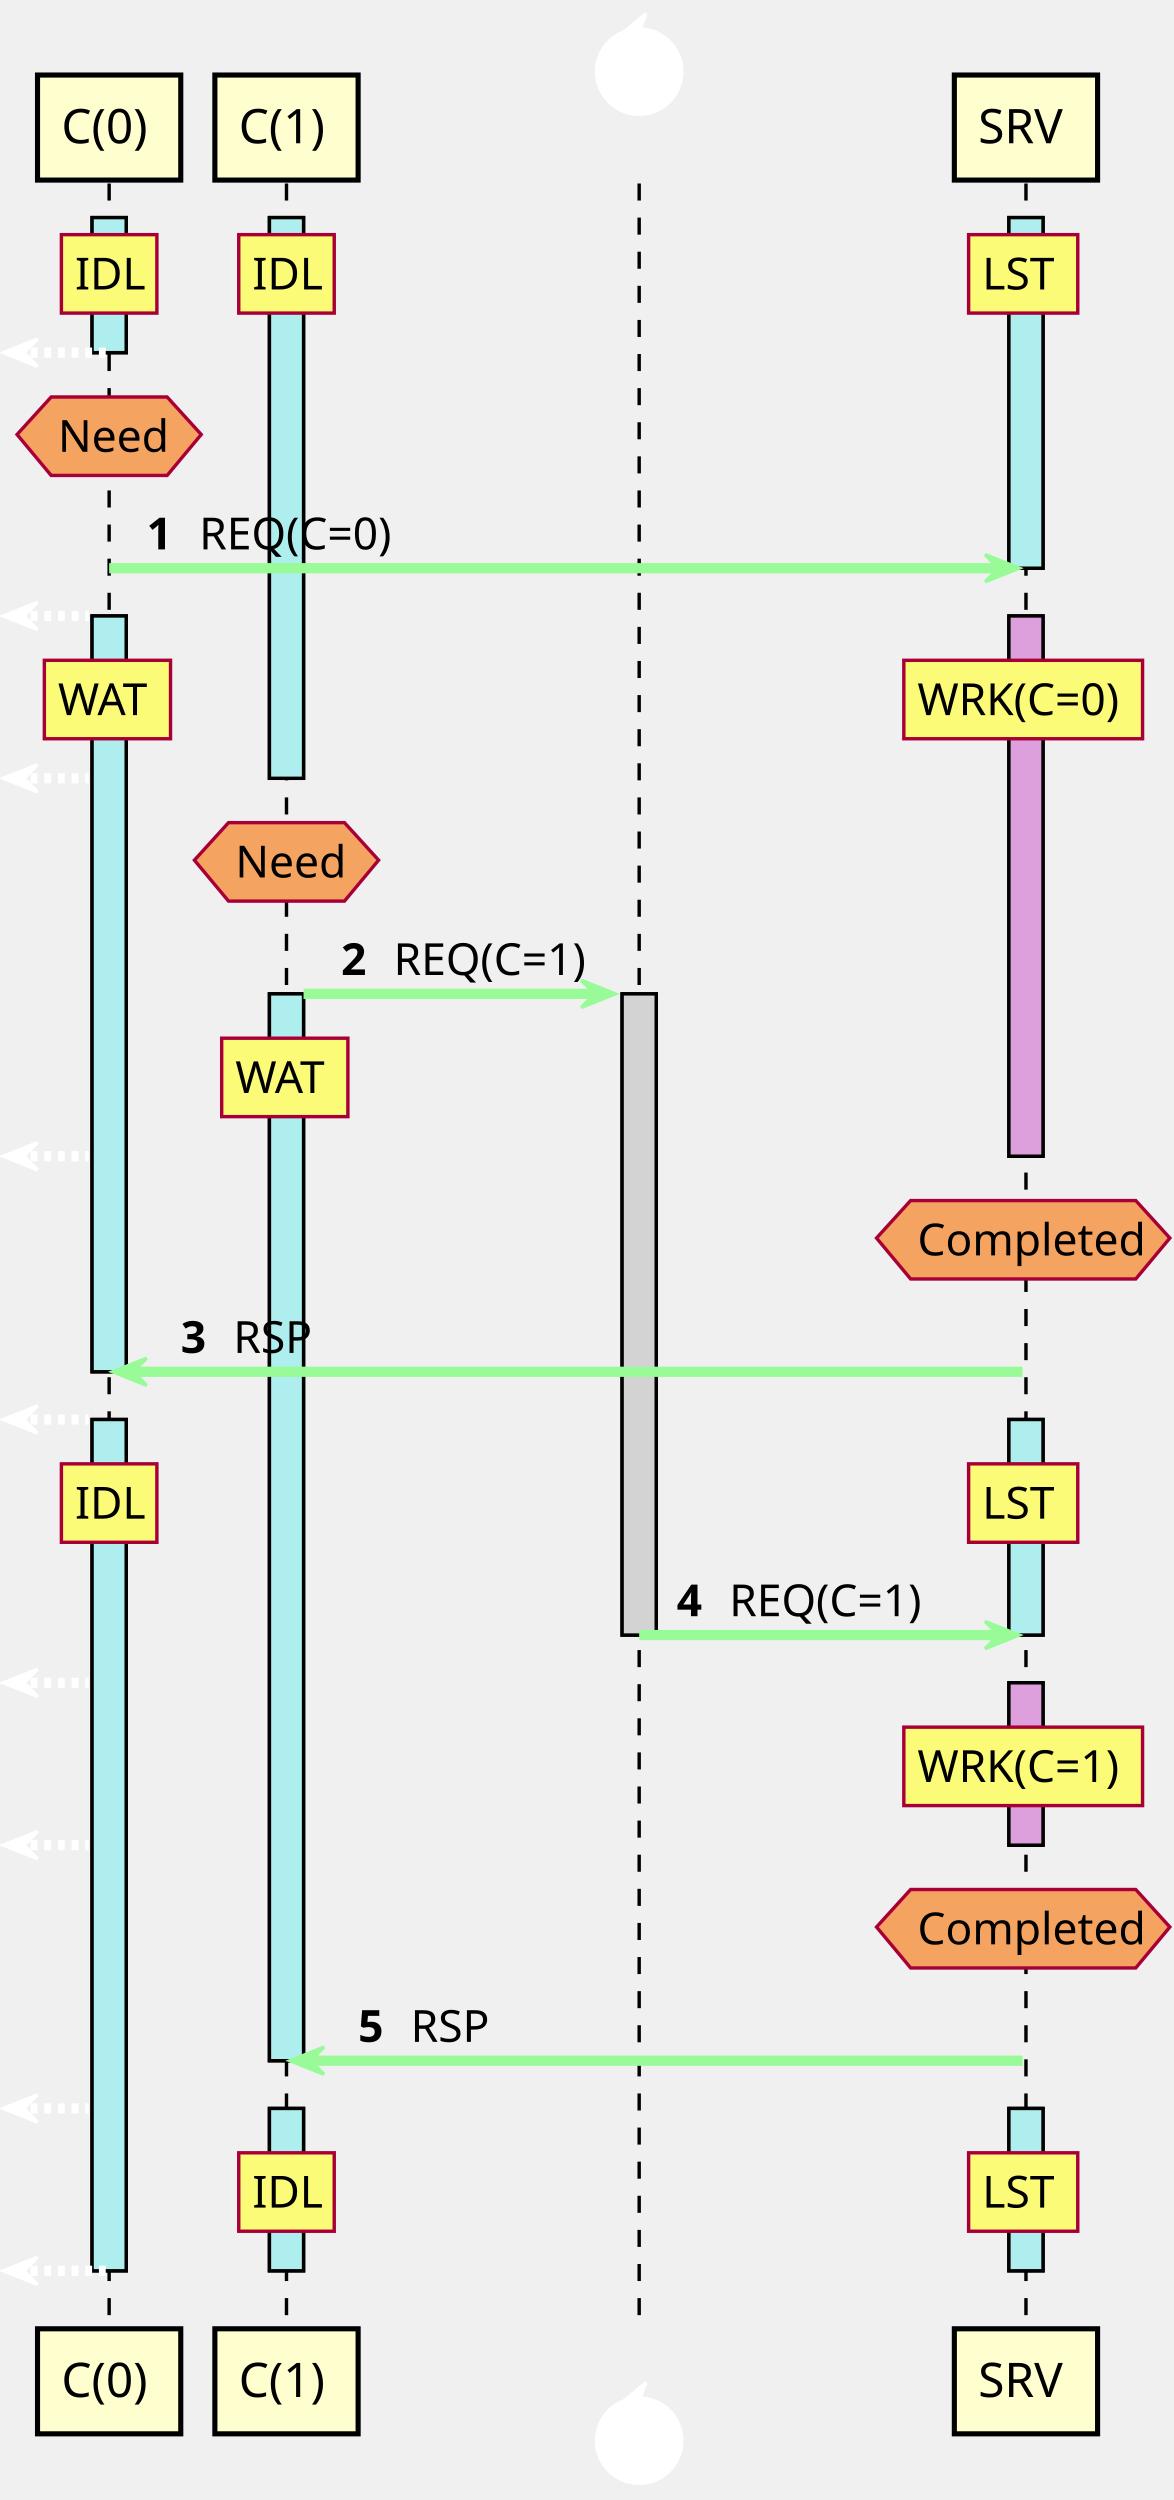
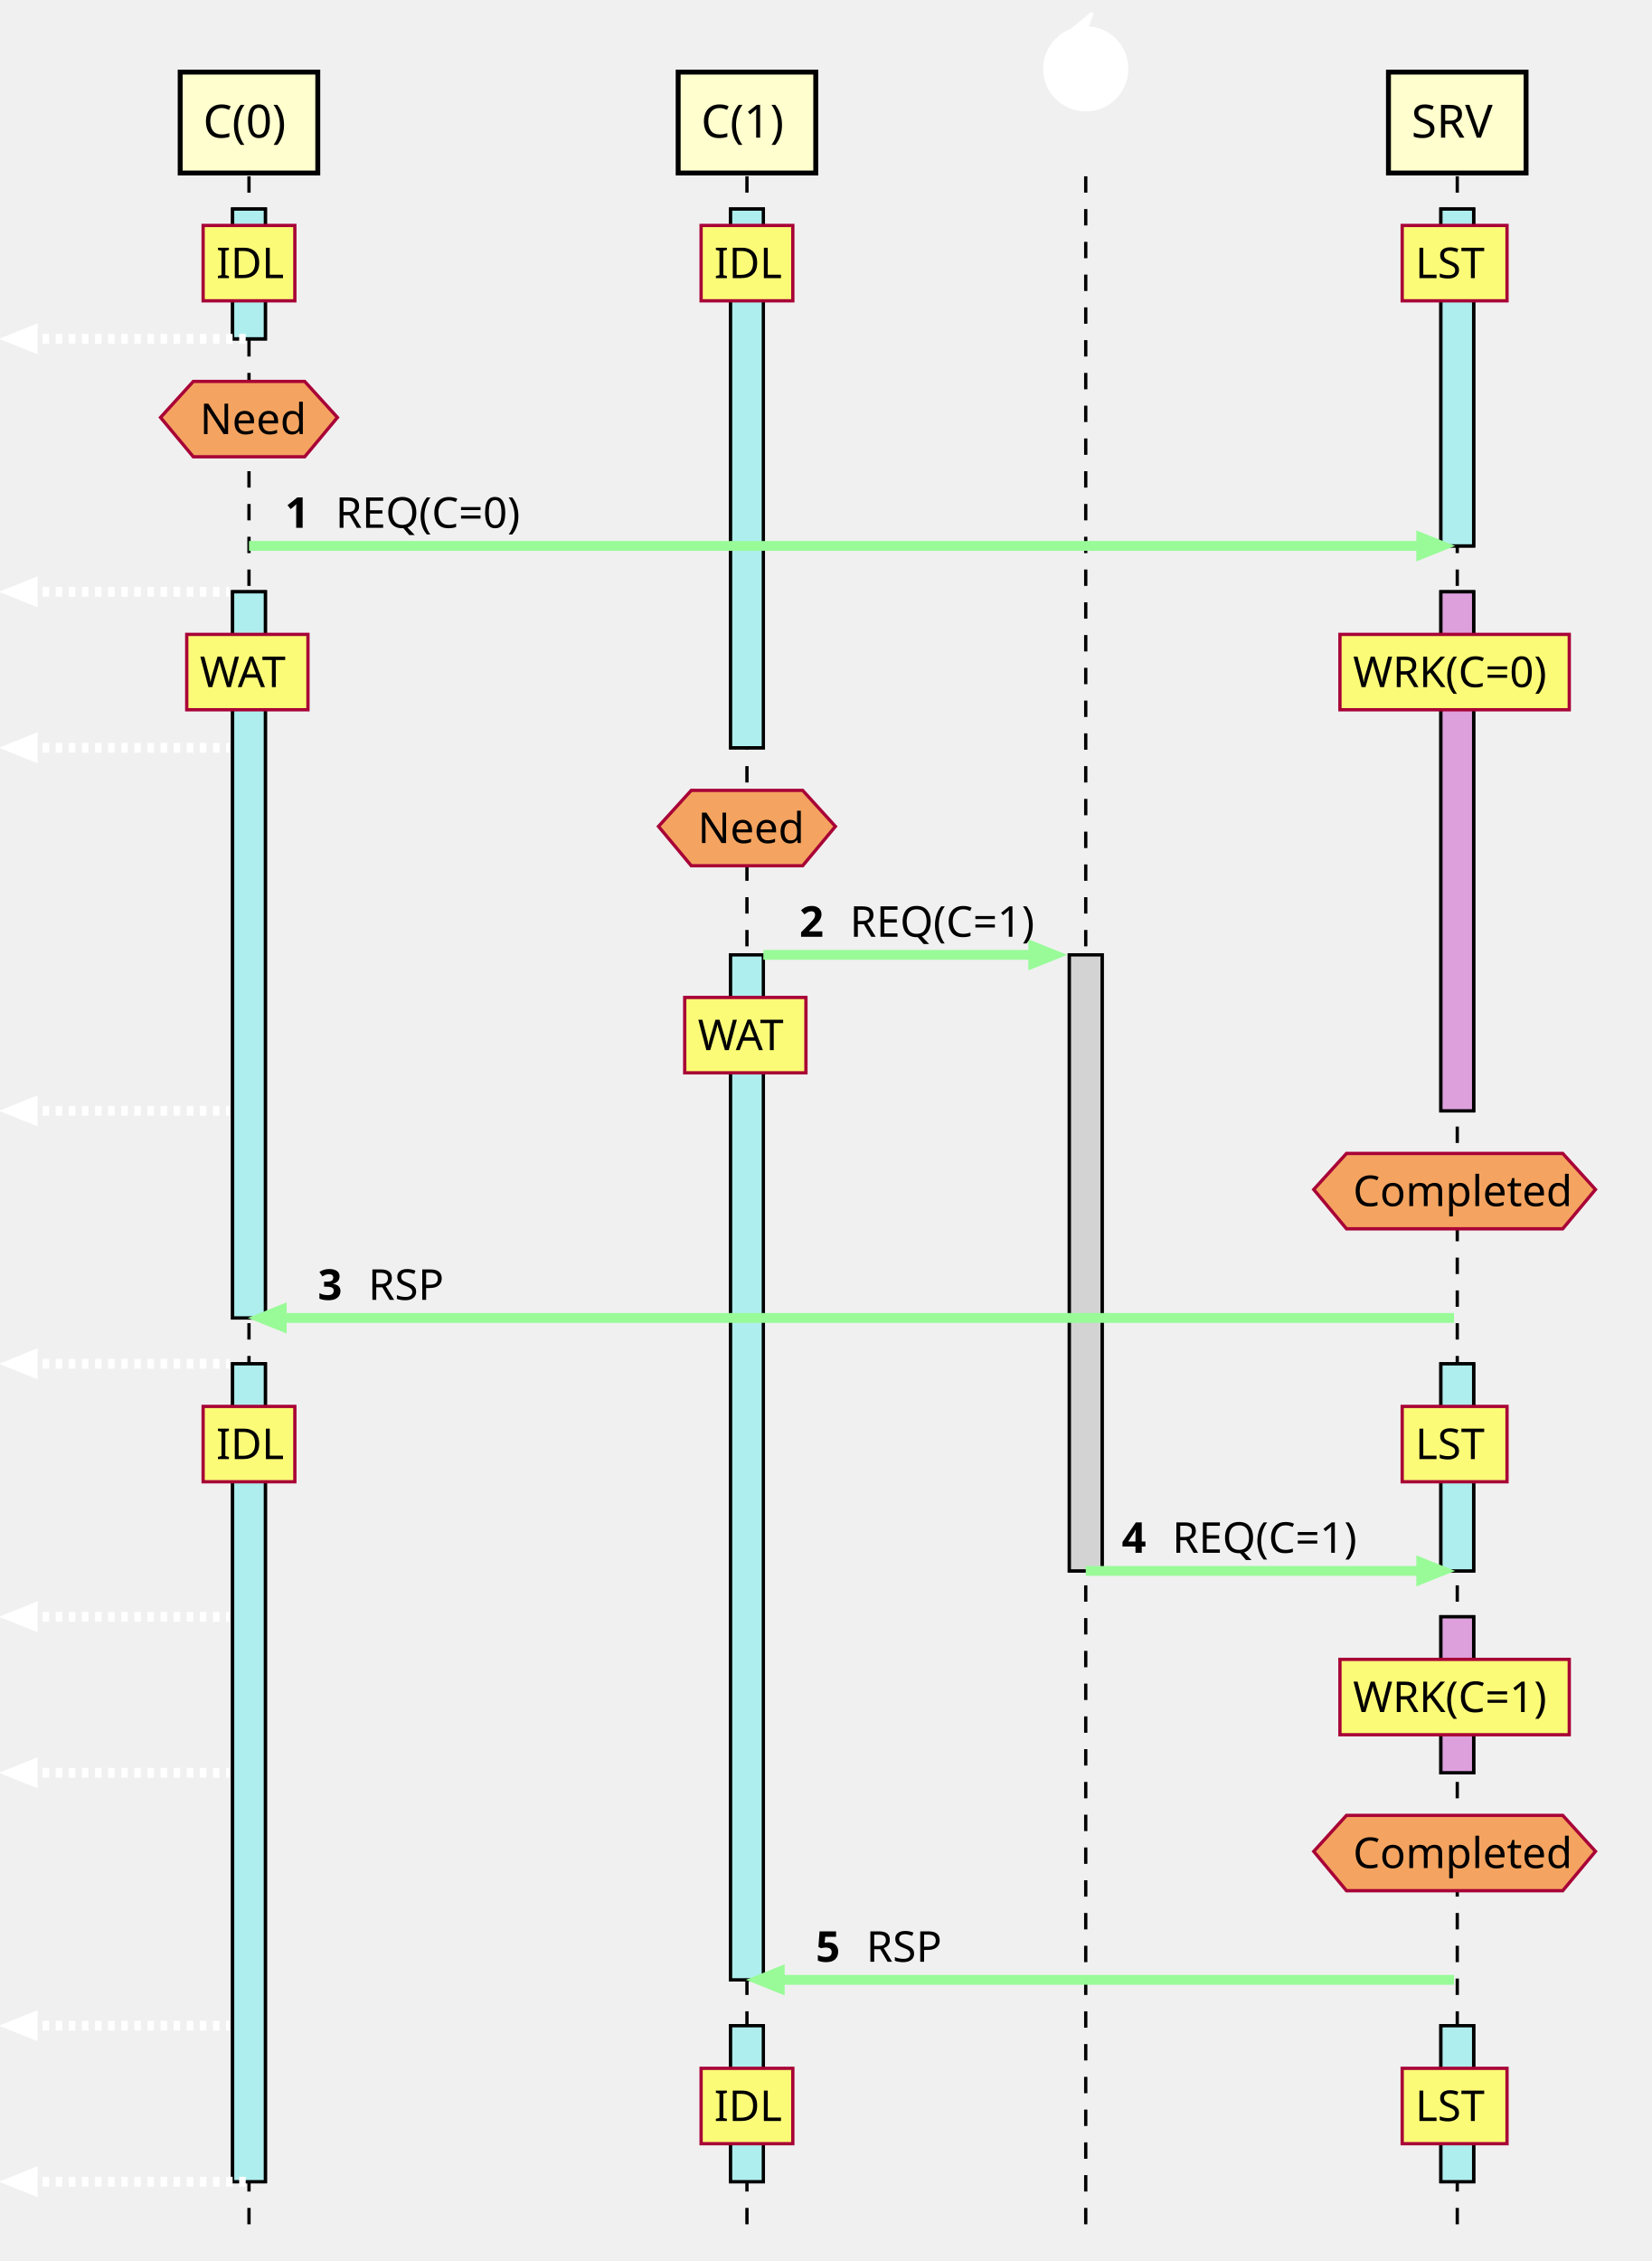
- <svg xmlns="http://www.w3.org/2000/svg" contentScriptType="application/ecmascript" contentStyleType="text/css" height="733px" preserveAspectRatio="none" style="width:344px;height:733px;" version="1.1" viewBox="0 0 344 733" width="344px" zoomAndPan="magnify">
+ <svg xmlns="http://www.w3.org/2000/svg" contentScriptType="application/ecmascript" contentStyleType="text/css" height="690px" preserveAspectRatio="none" style="width:504px;height:690px;" version="1.1" viewBox="0 0 504 690" width="504px" zoomAndPan="magnify">
  <defs />
  <g>
-     <rect fill="#AFEEEE" height="39.6" style="stroke:#000000;stroke-width:1.0;" width="10" x="27" y="63.8" />
-     <rect fill="#AFEEEE" height="221.6" style="stroke:#000000;stroke-width:1.0;" width="10" x="27" y="180.6" />
-     <rect fill="#AFEEEE" height="249.6" style="stroke:#000000;stroke-width:1.0;" width="10" x="27" y="416.2" />
-     <rect fill="#AFEEEE" height="164.4" style="stroke:#000000;stroke-width:1.0;" width="10" x="79" y="63.8" />
-     <rect fill="#AFEEEE" height="312.8" style="stroke:#000000;stroke-width:1.0;" width="10" x="79" y="291.4" />
-     <rect fill="#AFEEEE" height="47.6" style="stroke:#000000;stroke-width:1.0;" width="10" x="79" y="618.2" />
-     <rect fill="#D3D3D3" height="188" style="stroke:#000000;stroke-width:1.0;" width="10" x="182.406" y="291.4" />
-     <rect fill="#AFEEEE" height="102.8" style="stroke:#000000;stroke-width:1.0;" width="10" x="295.812" y="63.8" />
-     <rect fill="#DDA0DD" height="158.4" style="stroke:#000000;stroke-width:1.0;" width="10" x="295.812" y="180.6" />
-     <rect fill="#AFEEEE" height="63.2" style="stroke:#000000;stroke-width:1.0;" width="10" x="295.812" y="416.2" />
-     <rect fill="#DDA0DD" height="47.6" style="stroke:#000000;stroke-width:1.0;" width="10" x="295.812" y="493.4" />
-     <rect fill="#AFEEEE" height="47.6" style="stroke:#000000;stroke-width:1.0;" width="10" x="295.812" y="618.2" />
-     <line style="stroke:#000000;stroke-width:1.0;stroke-dasharray:5.0,5.0;" x1="32" x2="32" y1="53.8" y2="683.8" />
-     <line style="stroke:#000000;stroke-width:1.0;stroke-dasharray:5.0,5.0;" x1="84" x2="84" y1="53.8" y2="683.8" />
-     <line style="stroke:#000000;stroke-width:1.0;stroke-dasharray:5.0,5.0;" x1="187.406" x2="187.406" y1="53.8" y2="683.8" />
-     <line style="stroke:#000000;stroke-width:1.0;stroke-dasharray:5.0,5.0;" x1="300.812" x2="300.812" y1="53.8" y2="683.8" />
-     <rect fill="#FEFECE" height="30.8" style="stroke:#000000;stroke-width:1.5;" width="42" x="11" y="22" />
-     <text fill="#000000" font-family="sans-serif" font-size="14" lengthAdjust="spacing" textLength="28" x="18" y="42.006">C(0)</text>
-     <rect fill="#FEFECE" height="30.8" style="stroke:#000000;stroke-width:1.5;" width="42" x="11" y="682.8" />
-     <text fill="#000000" font-family="sans-serif" font-size="14" lengthAdjust="spacing" textLength="28" x="18" y="702.806">C(0)</text>
-     <rect fill="#FEFECE" height="30.8" style="stroke:#000000;stroke-width:1.5;" width="42" x="63" y="22" />
-     <text fill="#000000" font-family="sans-serif" font-size="14" lengthAdjust="spacing" textLength="28" x="70" y="42.006">C(1)</text>
-     <rect fill="#FEFECE" height="30.8" style="stroke:#000000;stroke-width:1.5;" width="42" x="63" y="682.8" />
-     <text fill="#000000" font-family="sans-serif" font-size="14" lengthAdjust="spacing" textLength="28" x="70" y="702.806">C(1)</text>
-     <text fill="#000000" font-family="sans-serif" font-size="14" lengthAdjust="spacing" textLength="0" x="186.406" y="50.006" />
-     <ellipse cx="187.406" cy="21" fill="#FFFFFF" rx="12" ry="12" style="stroke:#FFFFFF;stroke-width:2.0;" />
-     <polygon fill="#FFFFFF" points="183.406,9,189.406,4,187.406,9,189.406,14,183.406,9" style="stroke:#FFFFFF;stroke-width:1.0;" />
-     <text fill="#000000" font-family="sans-serif" font-size="14" lengthAdjust="spacing" textLength="0" x="186.406" y="695.806" />
-     <ellipse cx="187.406" cy="715.6" fill="#FFFFFF" rx="12" ry="12" style="stroke:#FFFFFF;stroke-width:2.0;" />
-     <polygon fill="#FFFFFF" points="183.406,703.6,189.406,698.6,187.406,703.6,189.406,708.6,183.406,703.6" style="stroke:#FFFFFF;stroke-width:1.0;" />
-     <rect fill="#FEFECE" height="30.8" style="stroke:#000000;stroke-width:1.5;" width="42" x="279.812" y="22" />
-     <text fill="#000000" font-family="sans-serif" font-size="14" lengthAdjust="spacing" textLength="28" x="286.812" y="42.006">SRV</text>
-     <rect fill="#FEFECE" height="30.8" style="stroke:#000000;stroke-width:1.5;" width="42" x="279.812" y="682.8" />
-     <text fill="#000000" font-family="sans-serif" font-size="14" lengthAdjust="spacing" textLength="28" x="286.812" y="702.806">SRV</text>
-     <rect fill="#AFEEEE" height="39.6" style="stroke:#000000;stroke-width:1.0;" width="10" x="27" y="63.8" />
-     <rect fill="#AFEEEE" height="221.6" style="stroke:#000000;stroke-width:1.0;" width="10" x="27" y="180.6" />
-     <rect fill="#AFEEEE" height="249.6" style="stroke:#000000;stroke-width:1.0;" width="10" x="27" y="416.2" />
-     <rect fill="#AFEEEE" height="164.4" style="stroke:#000000;stroke-width:1.0;" width="10" x="79" y="63.8" />
-     <rect fill="#AFEEEE" height="312.8" style="stroke:#000000;stroke-width:1.0;" width="10" x="79" y="291.4" />
-     <rect fill="#AFEEEE" height="47.6" style="stroke:#000000;stroke-width:1.0;" width="10" x="79" y="618.2" />
-     <rect fill="#D3D3D3" height="188" style="stroke:#000000;stroke-width:1.0;" width="10" x="182.406" y="291.4" />
-     <rect fill="#AFEEEE" height="102.8" style="stroke:#000000;stroke-width:1.0;" width="10" x="295.812" y="63.8" />
-     <rect fill="#DDA0DD" height="158.4" style="stroke:#000000;stroke-width:1.0;" width="10" x="295.812" y="180.6" />
-     <rect fill="#AFEEEE" height="63.2" style="stroke:#000000;stroke-width:1.0;" width="10" x="295.812" y="416.2" />
-     <rect fill="#DDA0DD" height="47.6" style="stroke:#000000;stroke-width:1.0;" width="10" x="295.812" y="493.4" />
-     <rect fill="#AFEEEE" height="47.6" style="stroke:#000000;stroke-width:1.0;" width="10" x="295.812" y="618.2" />
-     <rect fill="#FBFB77" height="23" style="stroke:#A80036;stroke-width:1.0;" width="28" x="18" y="68.8" />
-     <text fill="#000000" font-family="sans-serif" font-size="13" lengthAdjust="spacing" textLength="20" x="22" y="84.877">IDL</text>
-     <rect fill="#FBFB77" height="23" style="stroke:#A80036;stroke-width:1.0;" width="28" x="70" y="68.8" />
-     <text fill="#000000" font-family="sans-serif" font-size="13" lengthAdjust="spacing" textLength="20" x="74" y="84.877">IDL</text>
-     <rect fill="#FBFB77" height="23" style="stroke:#A80036;stroke-width:1.0;" width="32" x="284" y="68.8" />
-     <text fill="#000000" font-family="sans-serif" font-size="13" lengthAdjust="spacing" textLength="24" x="288" y="84.877">LST</text>
-     <polygon fill="#FFFFFF" points="11,99.4,1,103.4,11,107.4,7,103.4" style="stroke:#FFFFFF;stroke-width:1.0;" />
-     <line style="stroke:#FFFFFF;stroke-width:3.0;stroke-dasharray:2.0,2.0;" x1="5" x2="31" y1="103.4" y2="103.4" />
-     <polygon fill="#F4A460" points="15,116.4,49,116.4,59,127.4,49,139.4,15,139.4,5,127.4,15,116.4" style="stroke:#A80036;stroke-width:1.0;" />
-     <text fill="#000000" font-family="sans-serif" font-size="13" lengthAdjust="spacing" textLength="30" x="17" y="132.477">Need</text>
-     <polygon fill="#98FB98" points="288.812,162.6,298.812,166.6,288.812,170.6,292.812,166.6" style="stroke:#98FB98;stroke-width:1.0;" />
-     <line style="stroke:#98FB98;stroke-width:3.0;" x1="32" x2="294.812" y1="166.6" y2="166.6" />
-     <text fill="#000000" font-family="sans-serif" font-size="13" lengthAdjust="spacing" textLength="0" x="43" y="161.077" />
-     <text fill="#000000" font-family="sans-serif" font-size="13" font-weight="bold" lengthAdjust="spacing" textLength="7.406" x="43" y="161.077">1</text>
-     <text fill="#000000" font-family="sans-serif" font-size="13" lengthAdjust="spacing" textLength="0" x="54.406" y="161.077" />
-     <text fill="#000000" font-family="sans-serif" font-size="13" lengthAdjust="spacing" textLength="60" x="58.406" y="161.077">REQ(C=0)</text>
-     <polygon fill="#FFFFFF" points="11,176.6,1,180.6,11,184.6,7,180.6" style="stroke:#FFFFFF;stroke-width:1.0;" />
-     <line style="stroke:#FFFFFF;stroke-width:3.0;stroke-dasharray:2.0,2.0;" x1="5" x2="26" y1="180.6" y2="180.6" />
-     <rect fill="#FBFB77" height="23" style="stroke:#A80036;stroke-width:1.0;" width="37" x="13" y="193.6" />
-     <text fill="#000000" font-family="sans-serif" font-size="13" lengthAdjust="spacing" textLength="29" x="17" y="209.677">WAT</text>
-     <rect fill="#FBFB77" height="23" style="stroke:#A80036;stroke-width:1.0;" width="70" x="265" y="193.6" />
-     <text fill="#000000" font-family="sans-serif" font-size="13" lengthAdjust="spacing" textLength="62" x="269" y="209.677">WRK(C=0)</text>
-     <polygon fill="#FFFFFF" points="11,224.2,1,228.2,11,232.2,7,228.2" style="stroke:#FFFFFF;stroke-width:1.0;" />
-     <line style="stroke:#FFFFFF;stroke-width:3.0;stroke-dasharray:2.0,2.0;" x1="5" x2="26" y1="228.2" y2="228.2" />
-     <polygon fill="#F4A460" points="67,241.2,101,241.2,111,252.2,101,264.2,67,264.2,57,252.2,67,241.2" style="stroke:#A80036;stroke-width:1.0;" />
-     <text fill="#000000" font-family="sans-serif" font-size="13" lengthAdjust="spacing" textLength="30" x="69" y="257.277">Need</text>
-     <polygon fill="#98FB98" points="170.406,287.4,180.406,291.4,170.406,295.4,174.406,291.4" style="stroke:#98FB98;stroke-width:1.0;" />
-     <line style="stroke:#98FB98;stroke-width:3.0;" x1="89" x2="176.406" y1="291.4" y2="291.4" />
-     <text fill="#000000" font-family="sans-serif" font-size="13" lengthAdjust="spacing" textLength="0" x="100" y="285.877" />
-     <text fill="#000000" font-family="sans-serif" font-size="13" font-weight="bold" lengthAdjust="spacing" textLength="7.406" x="100" y="285.877">2</text>
-     <text fill="#000000" font-family="sans-serif" font-size="13" lengthAdjust="spacing" textLength="0" x="111.406" y="285.877" />
-     <text fill="#000000" font-family="sans-serif" font-size="13" lengthAdjust="spacing" textLength="60" x="115.406" y="285.877">REQ(C=1)</text>
-     <rect fill="#FBFB77" height="23" style="stroke:#A80036;stroke-width:1.0;" width="37" x="65" y="304.4" />
-     <text fill="#000000" font-family="sans-serif" font-size="13" lengthAdjust="spacing" textLength="29" x="69" y="320.477">WAT</text>
-     <polygon fill="#FFFFFF" points="11,335,1,339,11,343,7,339" style="stroke:#FFFFFF;stroke-width:1.0;" />
-     <line style="stroke:#FFFFFF;stroke-width:3.0;stroke-dasharray:2.0,2.0;" x1="5" x2="26" y1="339" y2="339" />
-     <polygon fill="#F4A460" points="267,352,333,352,343,363,333,375,267,375,257,363,267,352" style="stroke:#A80036;stroke-width:1.0;" />
-     <text fill="#000000" font-family="sans-serif" font-size="13" lengthAdjust="spacing" textLength="62" x="269" y="368.077">Completed</text>
-     <polygon fill="#98FB98" points="43,398.2,33,402.2,43,406.2,39,402.2" style="stroke:#98FB98;stroke-width:1.0;" />
-     <line style="stroke:#98FB98;stroke-width:3.0;" x1="37" x2="299.812" y1="402.2" y2="402.2" />
-     <text fill="#000000" font-family="sans-serif" font-size="13" lengthAdjust="spacing" textLength="0" x="53" y="396.677" />
-     <text fill="#000000" font-family="sans-serif" font-size="13" font-weight="bold" lengthAdjust="spacing" textLength="7.406" x="53" y="396.677">3</text>
-     <text fill="#000000" font-family="sans-serif" font-size="13" lengthAdjust="spacing" textLength="0" x="64.406" y="396.677" />
-     <text fill="#000000" font-family="sans-serif" font-size="13" lengthAdjust="spacing" textLength="27" x="68.406" y="396.677">RSP</text>
-     <polygon fill="#FFFFFF" points="11,412.2,1,416.2,11,420.2,7,416.2" style="stroke:#FFFFFF;stroke-width:1.0;" />
-     <line style="stroke:#FFFFFF;stroke-width:3.0;stroke-dasharray:2.0,2.0;" x1="5" x2="26" y1="416.2" y2="416.2" />
-     <rect fill="#FBFB77" height="23" style="stroke:#A80036;stroke-width:1.0;" width="32" x="284" y="429.2" />
-     <text fill="#000000" font-family="sans-serif" font-size="13" lengthAdjust="spacing" textLength="24" x="288" y="445.277">LST</text>
-     <rect fill="#FBFB77" height="23" style="stroke:#A80036;stroke-width:1.0;" width="28" x="18" y="429.2" />
-     <text fill="#000000" font-family="sans-serif" font-size="13" lengthAdjust="spacing" textLength="20" x="22" y="445.277">IDL</text>
-     <polygon fill="#98FB98" points="288.812,475.4,298.812,479.4,288.812,483.4,292.812,479.4" style="stroke:#98FB98;stroke-width:1.0;" />
-     <line style="stroke:#98FB98;stroke-width:3.0;" x1="187.406" x2="294.812" y1="479.4" y2="479.4" />
-     <text fill="#000000" font-family="sans-serif" font-size="13" lengthAdjust="spacing" textLength="0" x="198.406" y="473.877" />
-     <text fill="#000000" font-family="sans-serif" font-size="13" font-weight="bold" lengthAdjust="spacing" textLength="7.406" x="198.406" y="473.877">4</text>
-     <text fill="#000000" font-family="sans-serif" font-size="13" lengthAdjust="spacing" textLength="0" x="209.812" y="473.877" />
-     <text fill="#000000" font-family="sans-serif" font-size="13" lengthAdjust="spacing" textLength="60" x="213.812" y="473.877">REQ(C=1)</text>
-     <polygon fill="#FFFFFF" points="11,489.4,1,493.4,11,497.4,7,493.4" style="stroke:#FFFFFF;stroke-width:1.0;" />
-     <line style="stroke:#FFFFFF;stroke-width:3.0;stroke-dasharray:2.0,2.0;" x1="5" x2="26" y1="493.4" y2="493.4" />
-     <rect fill="#FBFB77" height="23" style="stroke:#A80036;stroke-width:1.0;" width="70" x="265" y="506.4" />
-     <text fill="#000000" font-family="sans-serif" font-size="13" lengthAdjust="spacing" textLength="62" x="269" y="522.477">WRK(C=1)</text>
-     <polygon fill="#FFFFFF" points="11,537,1,541,11,545,7,541" style="stroke:#FFFFFF;stroke-width:1.0;" />
-     <line style="stroke:#FFFFFF;stroke-width:3.0;stroke-dasharray:2.0,2.0;" x1="5" x2="26" y1="541" y2="541" />
-     <polygon fill="#F4A460" points="267,554,333,554,343,565,333,577,267,577,257,565,267,554" style="stroke:#A80036;stroke-width:1.0;" />
-     <text fill="#000000" font-family="sans-serif" font-size="13" lengthAdjust="spacing" textLength="62" x="269" y="570.077">Completed</text>
-     <polygon fill="#98FB98" points="95,600.2,85,604.2,95,608.2,91,604.2" style="stroke:#98FB98;stroke-width:1.0;" />
-     <line style="stroke:#98FB98;stroke-width:3.0;" x1="89" x2="299.812" y1="604.2" y2="604.2" />
-     <text fill="#000000" font-family="sans-serif" font-size="13" lengthAdjust="spacing" textLength="0" x="105" y="598.677" />
-     <text fill="#000000" font-family="sans-serif" font-size="13" font-weight="bold" lengthAdjust="spacing" textLength="7.406" x="105" y="598.677">5</text>
-     <text fill="#000000" font-family="sans-serif" font-size="13" lengthAdjust="spacing" textLength="0" x="116.406" y="598.677" />
-     <text fill="#000000" font-family="sans-serif" font-size="13" lengthAdjust="spacing" textLength="27" x="120.406" y="598.677">RSP</text>
-     <polygon fill="#FFFFFF" points="11,614.2,1,618.2,11,622.2,7,618.2" style="stroke:#FFFFFF;stroke-width:1.0;" />
-     <line style="stroke:#FFFFFF;stroke-width:3.0;stroke-dasharray:2.0,2.0;" x1="5" x2="26" y1="618.2" y2="618.2" />
-     <rect fill="#FBFB77" height="23" style="stroke:#A80036;stroke-width:1.0;" width="28" x="70" y="631.2" />
-     <text fill="#000000" font-family="sans-serif" font-size="13" lengthAdjust="spacing" textLength="20" x="74" y="647.277">IDL</text>
-     <rect fill="#FBFB77" height="23" style="stroke:#A80036;stroke-width:1.0;" width="32" x="284" y="631.2" />
-     <text fill="#000000" font-family="sans-serif" font-size="13" lengthAdjust="spacing" textLength="24" x="288" y="647.277">LST</text>
-     <polygon fill="#FFFFFF" points="11,661.8,1,665.8,11,669.8,7,665.8" style="stroke:#FFFFFF;stroke-width:1.0;" />
-     <line style="stroke:#FFFFFF;stroke-width:3.0;stroke-dasharray:2.0,2.0;" x1="5" x2="31" y1="665.8" y2="665.8" />
+     <rect fill="#AFEEEE" height="39.6" style="stroke:#000000;stroke-width:1.0;" width="10" x="71" y="63.8" />
+     <rect fill="#AFEEEE" height="221.6" style="stroke:#000000;stroke-width:1.0;" width="10" x="71" y="180.6" />
+     <rect fill="#AFEEEE" height="249.6" style="stroke:#000000;stroke-width:1.0;" width="10" x="71" y="416.2" />
+     <rect fill="#AFEEEE" height="164.4" style="stroke:#000000;stroke-width:1.0;" width="10" x="223" y="63.8" />
+     <rect fill="#AFEEEE" height="312.8" style="stroke:#000000;stroke-width:1.0;" width="10" x="223" y="291.4" />
+     <rect fill="#AFEEEE" height="47.6" style="stroke:#000000;stroke-width:1.0;" width="10" x="223" y="618.2" />
+     <rect fill="#D3D3D3" height="188" style="stroke:#000000;stroke-width:1.0;" width="10" x="326.406" y="291.4" />
+     <rect fill="#AFEEEE" height="102.8" style="stroke:#000000;stroke-width:1.0;" width="10" x="439.812" y="63.8" />
+     <rect fill="#DDA0DD" height="158.4" style="stroke:#000000;stroke-width:1.0;" width="10" x="439.812" y="180.6" />
+     <rect fill="#AFEEEE" height="63.2" style="stroke:#000000;stroke-width:1.0;" width="10" x="439.812" y="416.2" />
+     <rect fill="#DDA0DD" height="47.6" style="stroke:#000000;stroke-width:1.0;" width="10" x="439.812" y="493.4" />
+     <rect fill="#AFEEEE" height="47.6" style="stroke:#000000;stroke-width:1.0;" width="10" x="439.812" y="618.2" />
+     <line style="stroke:#000000;stroke-width:1.0;stroke-dasharray:5.0,5.0;" x1="76" x2="76" y1="53.8" y2="683.8" />
+     <line style="stroke:#000000;stroke-width:1.0;stroke-dasharray:5.0,5.0;" x1="228" x2="228" y1="53.8" y2="683.8" />
+     <line style="stroke:#000000;stroke-width:1.0;stroke-dasharray:5.0,5.0;" x1="331.406" x2="331.406" y1="53.8" y2="683.8" />
+     <line style="stroke:#000000;stroke-width:1.0;stroke-dasharray:5.0,5.0;" x1="444.812" x2="444.812" y1="53.8" y2="683.8" />
+     <rect fill="#FEFECE" height="30.8" style="stroke:#000000;stroke-width:1.5;" width="42" x="55" y="22" />
+     <text fill="#000000" font-family="sans-serif" font-size="14" lengthAdjust="spacing" textLength="28" x="62" y="42.006">C(0)</text>
+     <rect fill="#FEFECE" height="30.8" style="stroke:#000000;stroke-width:1.5;" width="42" x="207" y="22" />
+     <text fill="#000000" font-family="sans-serif" font-size="14" lengthAdjust="spacing" textLength="28" x="214" y="42.006">C(1)</text>
+     <text fill="#000000" font-family="sans-serif" font-size="14" lengthAdjust="spacing" textLength="0" x="330.406" y="50.006" />
+     <ellipse cx="331.406" cy="21" fill="#FFFFFF" rx="12" ry="12" style="stroke:#FFFFFF;stroke-width:2.0;" />
+     <polygon fill="#FFFFFF" points="327.406,9,333.406,4,331.406,9,333.406,14,327.406,9" style="stroke:#FFFFFF;stroke-width:1.0;" />
+     <rect fill="#FEFECE" height="30.8" style="stroke:#000000;stroke-width:1.5;" width="42" x="423.812" y="22" />
+     <text fill="#000000" font-family="sans-serif" font-size="14" lengthAdjust="spacing" textLength="28" x="430.812" y="42.006">SRV</text>
+     <rect fill="#AFEEEE" height="39.6" style="stroke:#000000;stroke-width:1.0;" width="10" x="71" y="63.8" />
+     <rect fill="#AFEEEE" height="221.6" style="stroke:#000000;stroke-width:1.0;" width="10" x="71" y="180.6" />
+     <rect fill="#AFEEEE" height="249.6" style="stroke:#000000;stroke-width:1.0;" width="10" x="71" y="416.2" />
+     <rect fill="#AFEEEE" height="164.4" style="stroke:#000000;stroke-width:1.0;" width="10" x="223" y="63.8" />
+     <rect fill="#AFEEEE" height="312.8" style="stroke:#000000;stroke-width:1.0;" width="10" x="223" y="291.4" />
+     <rect fill="#AFEEEE" height="47.6" style="stroke:#000000;stroke-width:1.0;" width="10" x="223" y="618.2" />
+     <rect fill="#D3D3D3" height="188" style="stroke:#000000;stroke-width:1.0;" width="10" x="326.406" y="291.4" />
+     <rect fill="#AFEEEE" height="102.8" style="stroke:#000000;stroke-width:1.0;" width="10" x="439.812" y="63.8" />
+     <rect fill="#DDA0DD" height="158.4" style="stroke:#000000;stroke-width:1.0;" width="10" x="439.812" y="180.6" />
+     <rect fill="#AFEEEE" height="63.2" style="stroke:#000000;stroke-width:1.0;" width="10" x="439.812" y="416.2" />
+     <rect fill="#DDA0DD" height="47.6" style="stroke:#000000;stroke-width:1.0;" width="10" x="439.812" y="493.4" />
+     <rect fill="#AFEEEE" height="47.6" style="stroke:#000000;stroke-width:1.0;" width="10" x="439.812" y="618.2" />
+     <rect fill="#FBFB77" height="23" style="stroke:#A80036;stroke-width:1.0;" width="28" x="62" y="68.8" />
+     <text fill="#000000" font-family="sans-serif" font-size="13" lengthAdjust="spacing" textLength="20" x="66" y="84.877">IDL</text>
+     <rect fill="#FBFB77" height="23" style="stroke:#A80036;stroke-width:1.0;" width="28" x="214" y="68.8" />
+     <text fill="#000000" font-family="sans-serif" font-size="13" lengthAdjust="spacing" textLength="20" x="218" y="84.877">IDL</text>
+     <rect fill="#FBFB77" height="23" style="stroke:#A80036;stroke-width:1.0;" width="32" x="428" y="68.8" />
+     <text fill="#000000" font-family="sans-serif" font-size="13" lengthAdjust="spacing" textLength="24" x="432" y="84.877">LST</text>
+     <polygon fill="#FFFFFF" points="11,99.4,1,103.4,11,107.4" style="stroke:#FFFFFF;stroke-width:1.0;" />
+     <line style="stroke:#FFFFFF;stroke-width:3.0;stroke-dasharray:2.0,2.0;" x1="5" x2="75" y1="103.4" y2="103.4" />
+     <polygon fill="#F4A460" points="59,116.4,93,116.4,103,127.4,93,139.4,59,139.4,49,127.4,59,116.4" style="stroke:#A80036;stroke-width:1.0;" />
+     <text fill="#000000" font-family="sans-serif" font-size="13" lengthAdjust="spacing" textLength="30" x="61" y="132.477">Need</text>
+     <polygon fill="#98FB98" points="432.812,162.6,442.812,166.6,432.812,170.6" style="stroke:#98FB98;stroke-width:1.0;" />
+     <line style="stroke:#98FB98;stroke-width:3.0;" x1="76" x2="438.812" y1="166.6" y2="166.6" />
+     <text fill="#000000" font-family="sans-serif" font-size="13" lengthAdjust="spacing" textLength="0" x="87" y="161.077" />
+     <text fill="#000000" font-family="sans-serif" font-size="13" font-weight="bold" lengthAdjust="spacing" textLength="7.406" x="87" y="161.077">1</text>
+     <text fill="#000000" font-family="sans-serif" font-size="13" lengthAdjust="spacing" textLength="0" x="98.406" y="161.077" />
+     <text fill="#000000" font-family="sans-serif" font-size="13" lengthAdjust="spacing" textLength="60" x="102.406" y="161.077">REQ(C=0)</text>
+     <polygon fill="#FFFFFF" points="11,176.6,1,180.6,11,184.6" style="stroke:#FFFFFF;stroke-width:1.0;" />
+     <line style="stroke:#FFFFFF;stroke-width:3.0;stroke-dasharray:2.0,2.0;" x1="5" x2="70" y1="180.6" y2="180.6" />
+     <rect fill="#FBFB77" height="23" style="stroke:#A80036;stroke-width:1.0;" width="37" x="57" y="193.6" />
+     <text fill="#000000" font-family="sans-serif" font-size="13" lengthAdjust="spacing" textLength="29" x="61" y="209.677">WAT</text>
+     <rect fill="#FBFB77" height="23" style="stroke:#A80036;stroke-width:1.0;" width="70" x="409" y="193.6" />
+     <text fill="#000000" font-family="sans-serif" font-size="13" lengthAdjust="spacing" textLength="62" x="413" y="209.677">WRK(C=0)</text>
+     <polygon fill="#FFFFFF" points="11,224.2,1,228.2,11,232.2" style="stroke:#FFFFFF;stroke-width:1.0;" />
+     <line style="stroke:#FFFFFF;stroke-width:3.0;stroke-dasharray:2.0,2.0;" x1="5" x2="70" y1="228.2" y2="228.2" />
+     <polygon fill="#F4A460" points="211,241.2,245,241.2,255,252.2,245,264.2,211,264.2,201,252.2,211,241.2" style="stroke:#A80036;stroke-width:1.0;" />
+     <text fill="#000000" font-family="sans-serif" font-size="13" lengthAdjust="spacing" textLength="30" x="213" y="257.277">Need</text>
+     <polygon fill="#98FB98" points="314.406,287.4,324.406,291.4,314.406,295.4" style="stroke:#98FB98;stroke-width:1.0;" />
+     <line style="stroke:#98FB98;stroke-width:3.0;" x1="233" x2="320.406" y1="291.4" y2="291.4" />
+     <text fill="#000000" font-family="sans-serif" font-size="13" lengthAdjust="spacing" textLength="0" x="244" y="285.877" />
+     <text fill="#000000" font-family="sans-serif" font-size="13" font-weight="bold" lengthAdjust="spacing" textLength="7.406" x="244" y="285.877">2</text>
+     <text fill="#000000" font-family="sans-serif" font-size="13" lengthAdjust="spacing" textLength="0" x="255.406" y="285.877" />
+     <text fill="#000000" font-family="sans-serif" font-size="13" lengthAdjust="spacing" textLength="60" x="259.406" y="285.877">REQ(C=1)</text>
+     <rect fill="#FBFB77" height="23" style="stroke:#A80036;stroke-width:1.0;" width="37" x="209" y="304.4" />
+     <text fill="#000000" font-family="sans-serif" font-size="13" lengthAdjust="spacing" textLength="29" x="213" y="320.477">WAT</text>
+     <polygon fill="#FFFFFF" points="11,335,1,339,11,343" style="stroke:#FFFFFF;stroke-width:1.0;" />
+     <line style="stroke:#FFFFFF;stroke-width:3.0;stroke-dasharray:2.0,2.0;" x1="5" x2="70" y1="339" y2="339" />
+     <polygon fill="#F4A460" points="411,352,477,352,487,363,477,375,411,375,401,363,411,352" style="stroke:#A80036;stroke-width:1.0;" />
+     <text fill="#000000" font-family="sans-serif" font-size="13" lengthAdjust="spacing" textLength="62" x="413" y="368.077">Completed</text>
+     <polygon fill="#98FB98" points="87,398.2,77,402.2,87,406.2" style="stroke:#98FB98;stroke-width:1.0;" />
+     <line style="stroke:#98FB98;stroke-width:3.0;" x1="81" x2="443.812" y1="402.2" y2="402.2" />
+     <text fill="#000000" font-family="sans-serif" font-size="13" lengthAdjust="spacing" textLength="0" x="97" y="396.677" />
+     <text fill="#000000" font-family="sans-serif" font-size="13" font-weight="bold" lengthAdjust="spacing" textLength="7.406" x="97" y="396.677">3</text>
+     <text fill="#000000" font-family="sans-serif" font-size="13" lengthAdjust="spacing" textLength="0" x="108.406" y="396.677" />
+     <text fill="#000000" font-family="sans-serif" font-size="13" lengthAdjust="spacing" textLength="27" x="112.406" y="396.677">RSP</text>
+     <polygon fill="#FFFFFF" points="11,412.2,1,416.2,11,420.2" style="stroke:#FFFFFF;stroke-width:1.0;" />
+     <line style="stroke:#FFFFFF;stroke-width:3.0;stroke-dasharray:2.0,2.0;" x1="5" x2="70" y1="416.2" y2="416.2" />
+     <rect fill="#FBFB77" height="23" style="stroke:#A80036;stroke-width:1.0;" width="32" x="428" y="429.2" />
+     <text fill="#000000" font-family="sans-serif" font-size="13" lengthAdjust="spacing" textLength="24" x="432" y="445.277">LST</text>
+     <rect fill="#FBFB77" height="23" style="stroke:#A80036;stroke-width:1.0;" width="28" x="62" y="429.2" />
+     <text fill="#000000" font-family="sans-serif" font-size="13" lengthAdjust="spacing" textLength="20" x="66" y="445.277">IDL</text>
+     <polygon fill="#98FB98" points="432.812,475.4,442.812,479.4,432.812,483.4" style="stroke:#98FB98;stroke-width:1.0;" />
+     <line style="stroke:#98FB98;stroke-width:3.0;" x1="331.406" x2="438.812" y1="479.4" y2="479.4" />
+     <text fill="#000000" font-family="sans-serif" font-size="13" lengthAdjust="spacing" textLength="0" x="342.406" y="473.877" />
+     <text fill="#000000" font-family="sans-serif" font-size="13" font-weight="bold" lengthAdjust="spacing" textLength="7.406" x="342.406" y="473.877">4</text>
+     <text fill="#000000" font-family="sans-serif" font-size="13" lengthAdjust="spacing" textLength="0" x="353.812" y="473.877" />
+     <text fill="#000000" font-family="sans-serif" font-size="13" lengthAdjust="spacing" textLength="60" x="357.812" y="473.877">REQ(C=1)</text>
+     <polygon fill="#FFFFFF" points="11,489.4,1,493.4,11,497.4" style="stroke:#FFFFFF;stroke-width:1.0;" />
+     <line style="stroke:#FFFFFF;stroke-width:3.0;stroke-dasharray:2.0,2.0;" x1="5" x2="70" y1="493.4" y2="493.4" />
+     <rect fill="#FBFB77" height="23" style="stroke:#A80036;stroke-width:1.0;" width="70" x="409" y="506.4" />
+     <text fill="#000000" font-family="sans-serif" font-size="13" lengthAdjust="spacing" textLength="62" x="413" y="522.477">WRK(C=1)</text>
+     <polygon fill="#FFFFFF" points="11,537,1,541,11,545" style="stroke:#FFFFFF;stroke-width:1.0;" />
+     <line style="stroke:#FFFFFF;stroke-width:3.0;stroke-dasharray:2.0,2.0;" x1="5" x2="70" y1="541" y2="541" />
+     <polygon fill="#F4A460" points="411,554,477,554,487,565,477,577,411,577,401,565,411,554" style="stroke:#A80036;stroke-width:1.0;" />
+     <text fill="#000000" font-family="sans-serif" font-size="13" lengthAdjust="spacing" textLength="62" x="413" y="570.077">Completed</text>
+     <polygon fill="#98FB98" points="239,600.2,229,604.2,239,608.2" style="stroke:#98FB98;stroke-width:1.0;" />
+     <line style="stroke:#98FB98;stroke-width:3.0;" x1="233" x2="443.812" y1="604.2" y2="604.2" />
+     <text fill="#000000" font-family="sans-serif" font-size="13" lengthAdjust="spacing" textLength="0" x="249" y="598.677" />
+     <text fill="#000000" font-family="sans-serif" font-size="13" font-weight="bold" lengthAdjust="spacing" textLength="7.406" x="249" y="598.677">5</text>
+     <text fill="#000000" font-family="sans-serif" font-size="13" lengthAdjust="spacing" textLength="0" x="260.406" y="598.677" />
+     <text fill="#000000" font-family="sans-serif" font-size="13" lengthAdjust="spacing" textLength="27" x="264.406" y="598.677">RSP</text>
+     <polygon fill="#FFFFFF" points="11,614.2,1,618.2,11,622.2" style="stroke:#FFFFFF;stroke-width:1.0;" />
+     <line style="stroke:#FFFFFF;stroke-width:3.0;stroke-dasharray:2.0,2.0;" x1="5" x2="70" y1="618.2" y2="618.2" />
+     <rect fill="#FBFB77" height="23" style="stroke:#A80036;stroke-width:1.0;" width="28" x="214" y="631.2" />
+     <text fill="#000000" font-family="sans-serif" font-size="13" lengthAdjust="spacing" textLength="20" x="218" y="647.277">IDL</text>
+     <rect fill="#FBFB77" height="23" style="stroke:#A80036;stroke-width:1.0;" width="32" x="428" y="631.2" />
+     <text fill="#000000" font-family="sans-serif" font-size="13" lengthAdjust="spacing" textLength="24" x="432" y="647.277">LST</text>
+     <polygon fill="#FFFFFF" points="11,661.8,1,665.8,11,669.8" style="stroke:#FFFFFF;stroke-width:1.0;" />
+     <line style="stroke:#FFFFFF;stroke-width:3.0;stroke-dasharray:2.0,2.0;" x1="5" x2="75" y1="665.8" y2="665.8" />
  </g>
</svg>
